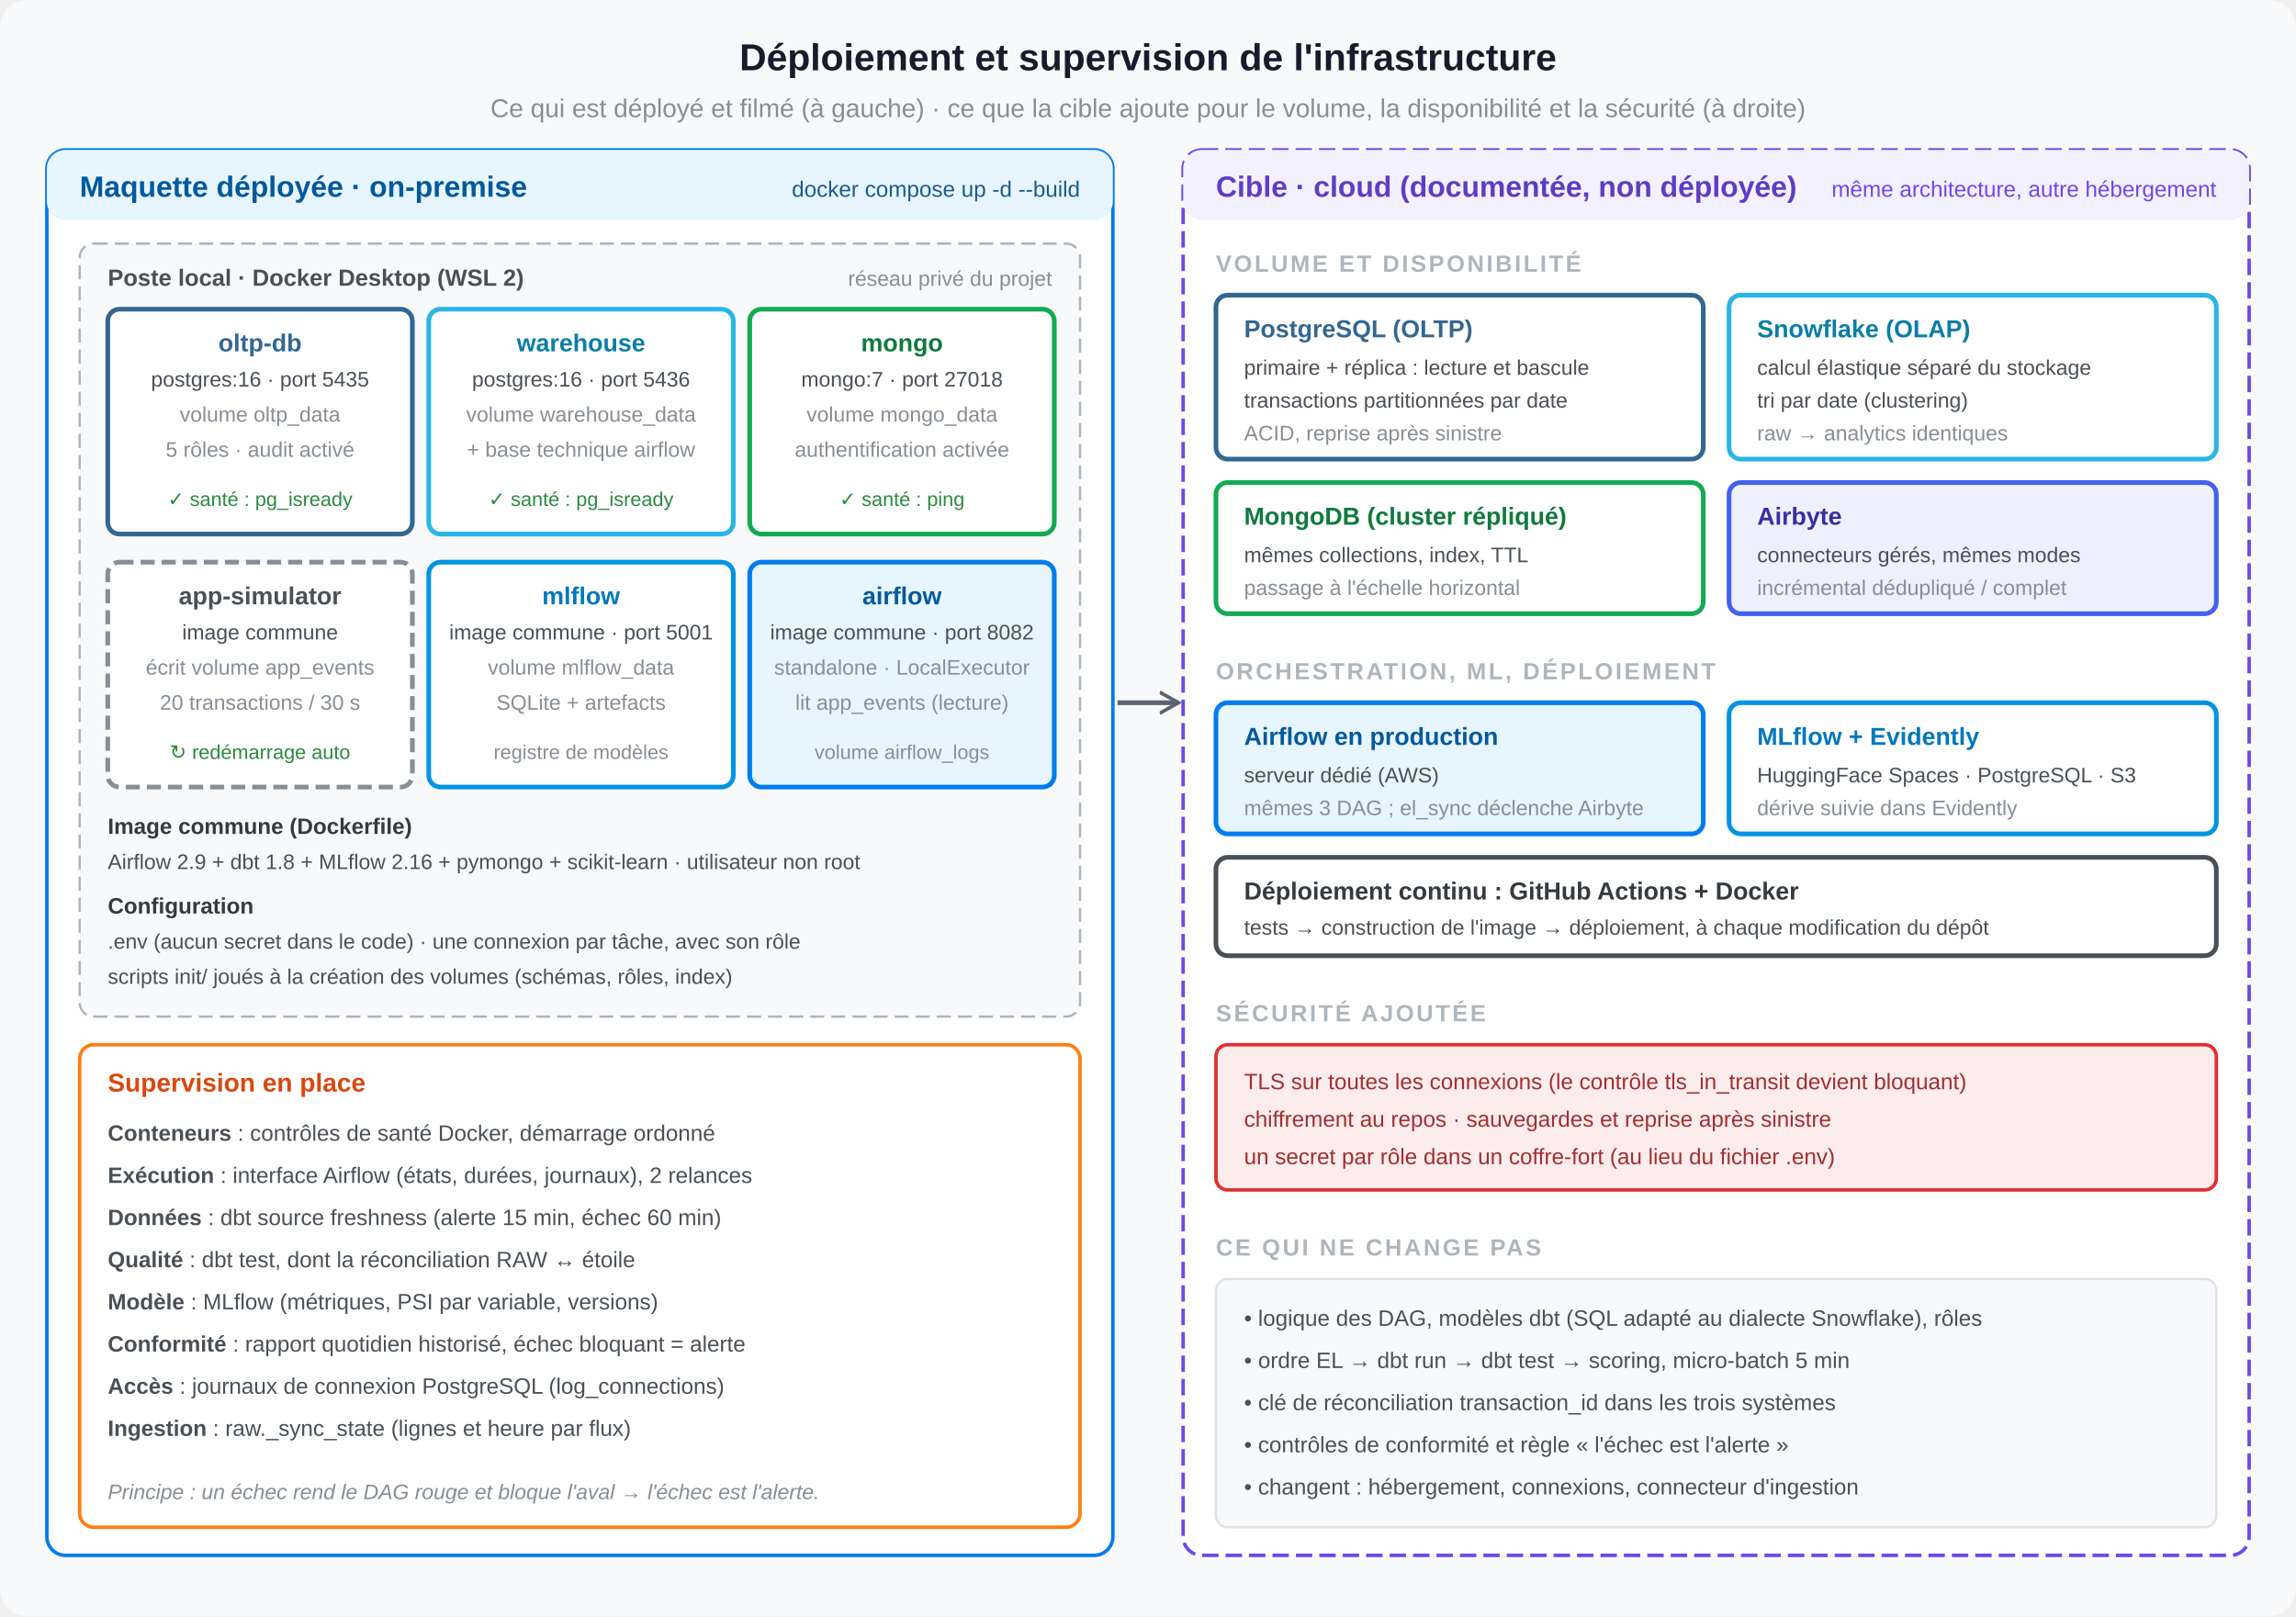
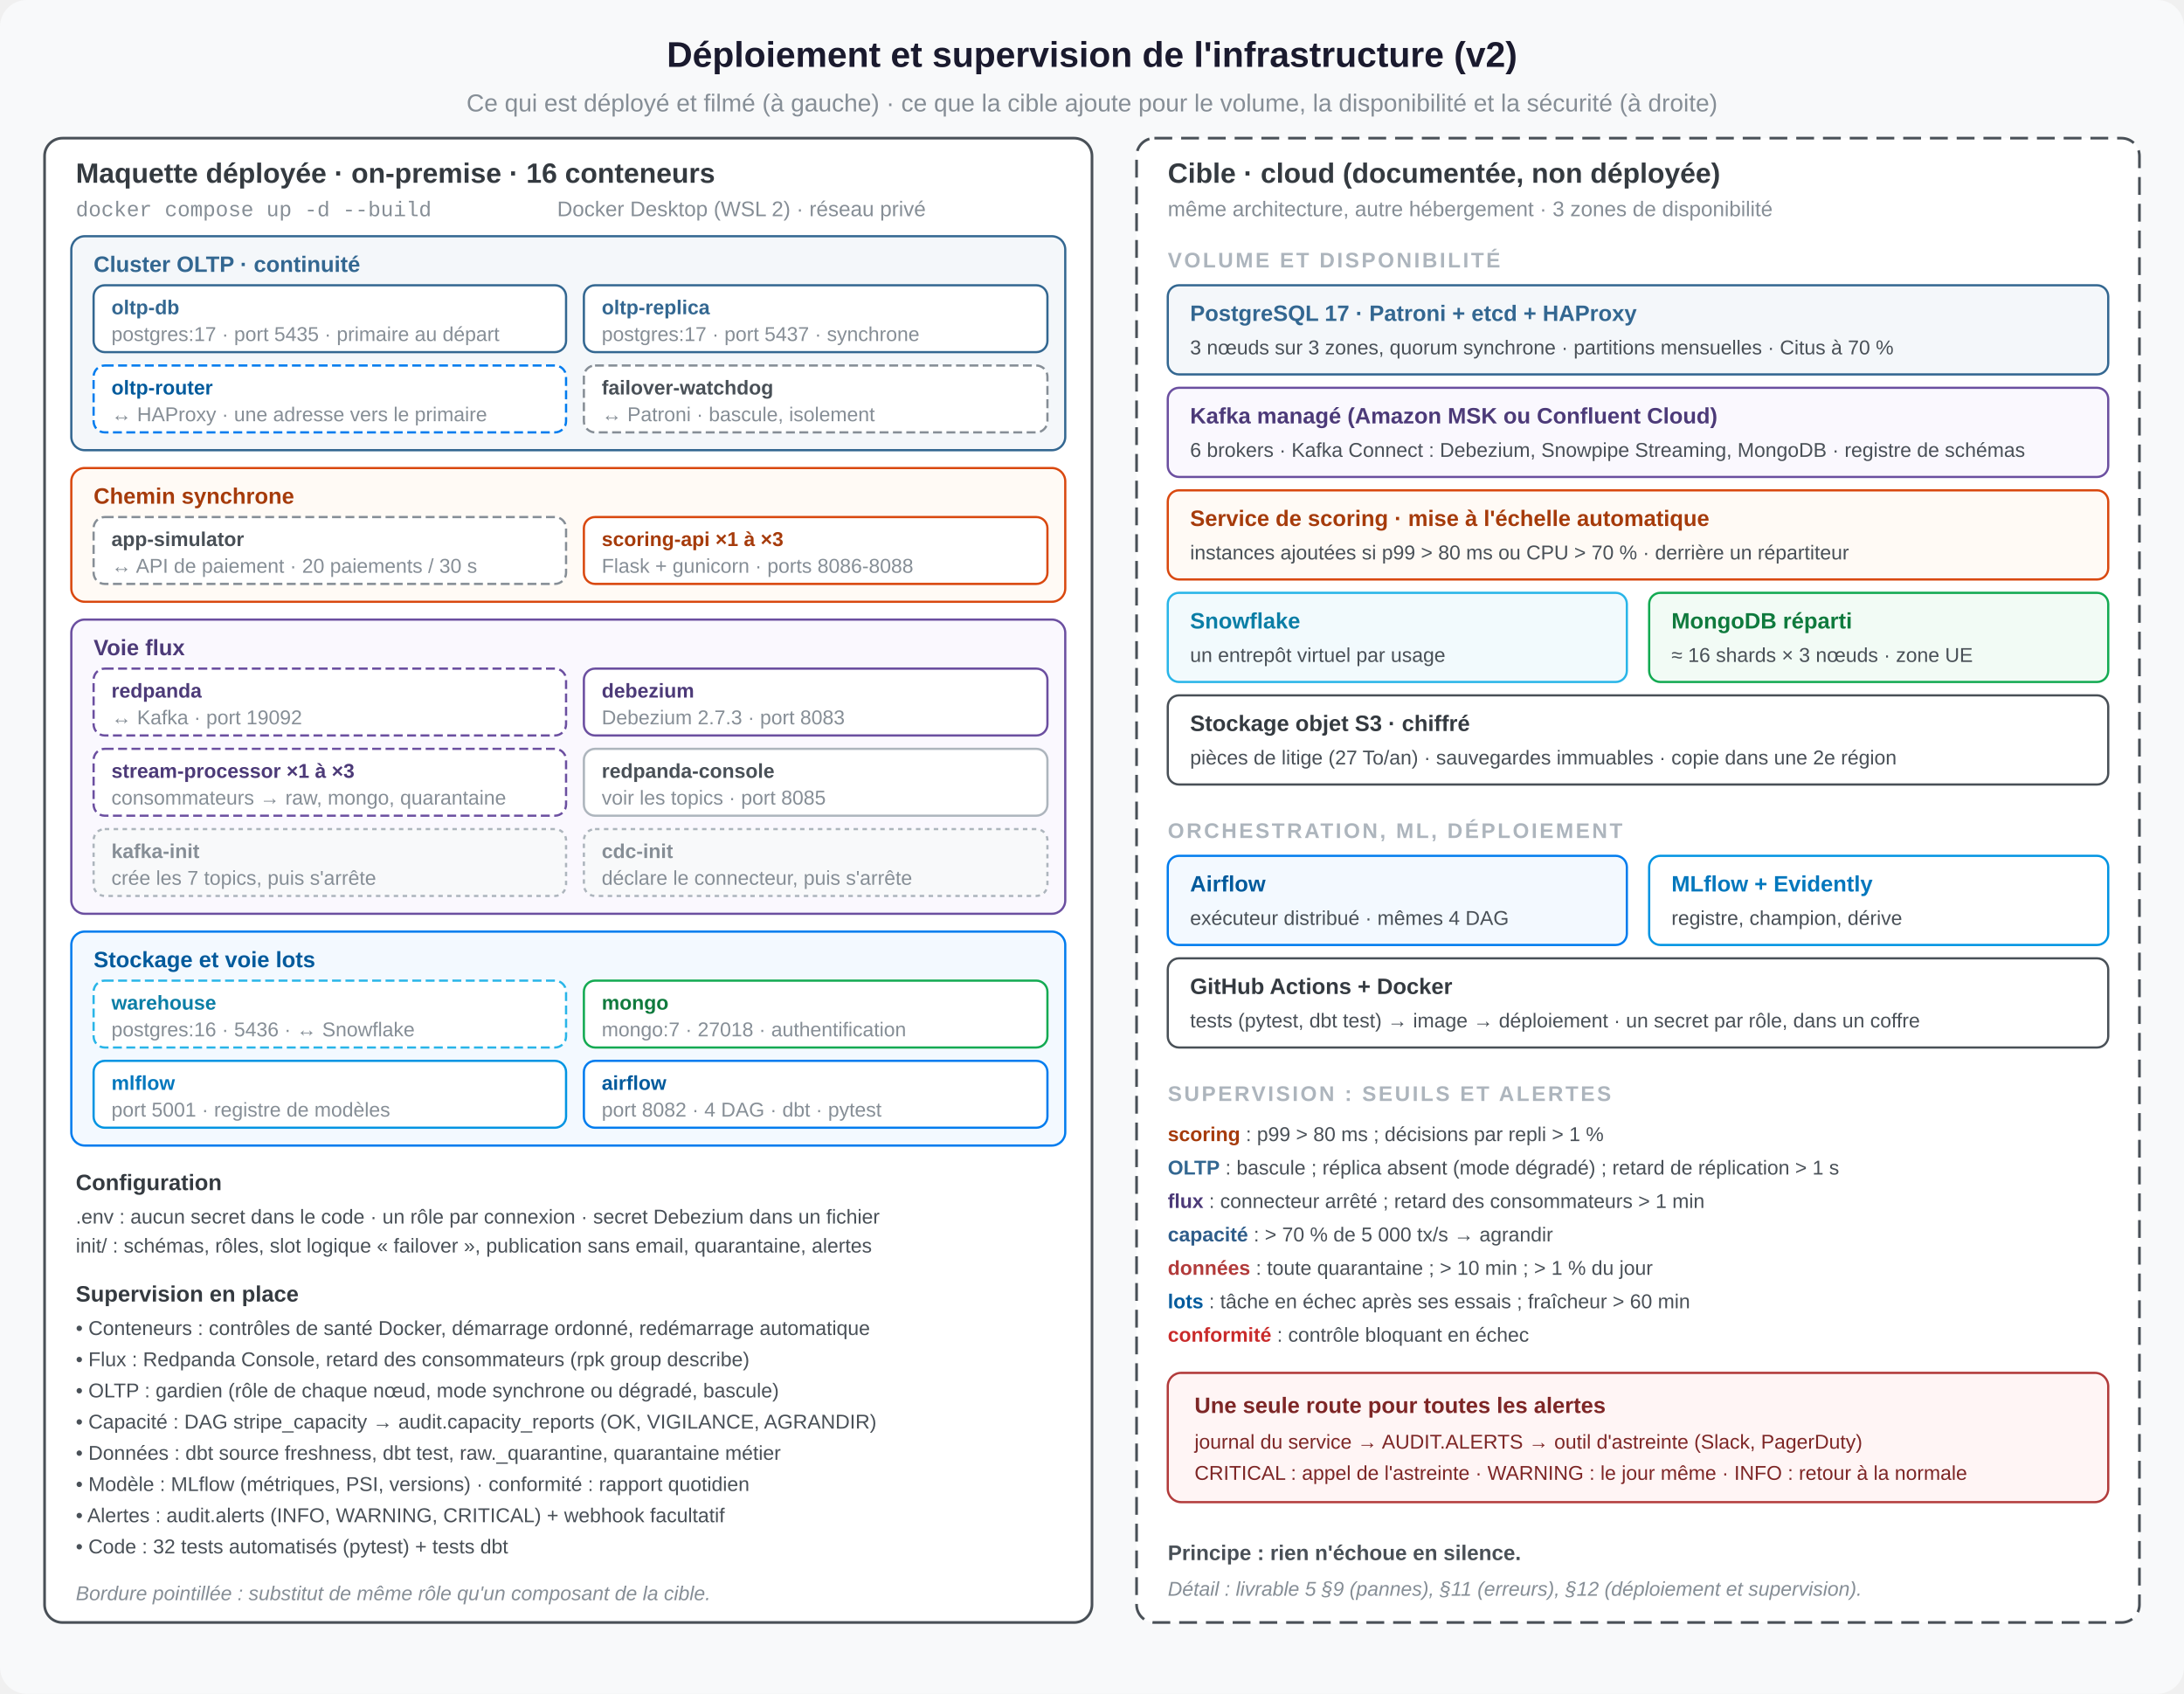
- <svg xmlns="http://www.w3.org/2000/svg" viewBox="0 0 980 690" role="img" font-family="'Segoe UI', Arial, sans-serif" font-size="12" style="background:#f8f9fa">
-   <defs>
-     <marker id="arr" markerWidth="11" markerHeight="11" refX="8" refY="5.5" orient="auto" markerUnits="userSpaceOnUse">
-       <path d="M0,1 L8,5.5 L0,10" stroke="#5b6472" stroke-width="1.5" fill="none" />
-     </marker>
-   </defs>
-   <rect width="980" height="690" fill="#f8f9fa" rx="12" />
-   <text x="490" y="30" text-anchor="middle" font-size="16" font-weight="700" fill="#1a1a2e">Déploiement et supervision de l'infrastructure</text>
+ <svg xmlns="http://www.w3.org/2000/svg" viewBox="0 0 980 760" role="img" font-family="'Segoe UI', Arial, sans-serif" font-size="12" style="background:#f8f9fa">
+   <rect width="980" height="760" fill="#f8f9fa" rx="12" />
+   <text x="490" y="30" text-anchor="middle" font-size="16" font-weight="700" fill="#1a1a2e">Déploiement et supervision de l'infrastructure (v2)</text>
  <text x="490" y="50" text-anchor="middle" font-size="11" fill="#868e96">Ce qui est déployé et filmé (à gauche) · ce que la cible ajoute pour le volume, la disponibilité et la sécurité (à droite)</text>
-   <rect x="20" y="64" width="455" height="600" rx="8" fill="#fff" stroke="#017cee" stroke-width="1.5" />
-   <rect x="20" y="64" width="455" height="30" rx="8" fill="#e7f5ff" />
-   <text x="34" y="84" font-size="12.5" font-weight="700" fill="#015a9c">Maquette déployée · on-premise</text>
-   <text x="461" y="84" text-anchor="end" font-size="9.5" fill="#1c5b86">docker compose up -d --build</text>
-   <rect x="34" y="104" width="427" height="330" rx="6" fill="#f8f9fa" stroke="#adb5bd" stroke-dasharray="6,3" />
-   <text x="46" y="122" font-size="10" font-weight="700" fill="#495057">Poste local · Docker Desktop (WSL 2)</text>
-   <text x="449" y="122" text-anchor="end" font-size="9" fill="#868e96">réseau privé du projet</text>
-   <rect x="46" y="132" width="130" height="96" rx="5" fill="#fff" stroke="#336791" stroke-width="2" />
-   <text x="111" y="150" text-anchor="middle" font-size="10.5" font-weight="700" fill="#336791">oltp-db</text>
-   <text x="111" y="165" text-anchor="middle" font-size="9" fill="#495057">postgres:16 · port 5435</text>
-   <text x="111" y="180" text-anchor="middle" font-size="9" fill="#868e96">volume oltp_data</text>
-   <text x="111" y="195" text-anchor="middle" font-size="9" fill="#868e96">5 rôles · audit activé</text>
-   <text x="111" y="216" text-anchor="middle" font-size="8.5" fill="#2b8a3e">✓ santé : pg_isready</text>
-   <rect x="183" y="132" width="130" height="96" rx="5" fill="#fff" stroke="#29b5e8" stroke-width="2" />
-   <text x="248" y="150" text-anchor="middle" font-size="10.5" font-weight="700" fill="#0b7ea6">warehouse</text>
-   <text x="248" y="165" text-anchor="middle" font-size="9" fill="#495057">postgres:16 · port 5436</text>
-   <text x="248" y="180" text-anchor="middle" font-size="9" fill="#868e96">volume warehouse_data</text>
-   <text x="248" y="195" text-anchor="middle" font-size="9" fill="#868e96">+ base technique airflow</text>
-   <text x="248" y="216" text-anchor="middle" font-size="8.5" fill="#2b8a3e">✓ santé : pg_isready</text>
-   <rect x="320" y="132" width="130" height="96" rx="5" fill="#fff" stroke="#13aa52" stroke-width="2" />
-   <text x="385" y="150" text-anchor="middle" font-size="10.5" font-weight="700" fill="#0f7a3d">mongo</text>
-   <text x="385" y="165" text-anchor="middle" font-size="9" fill="#495057">mongo:7 · port 27018</text>
-   <text x="385" y="180" text-anchor="middle" font-size="9" fill="#868e96">volume mongo_data</text>
-   <text x="385" y="195" text-anchor="middle" font-size="9" fill="#868e96">authentification activée</text>
-   <text x="385" y="216" text-anchor="middle" font-size="8.5" fill="#2b8a3e">✓ santé : ping</text>
-   <rect x="46" y="240" width="130" height="96" rx="5" fill="#fff" stroke="#868e96" stroke-width="2" stroke-dasharray="6,3" />
-   <text x="111" y="258" text-anchor="middle" font-size="10.5" font-weight="700" fill="#495057">app-simulator</text>
-   <text x="111" y="273" text-anchor="middle" font-size="9" fill="#495057">image commune</text>
-   <text x="111" y="288" text-anchor="middle" font-size="9" fill="#868e96">écrit volume app_events</text>
-   <text x="111" y="303" text-anchor="middle" font-size="9" fill="#868e96">20 transactions / 30 s</text>
-   <text x="111" y="324" text-anchor="middle" font-size="8.5" fill="#2b8a3e">↻ redémarrage auto</text>
-   <rect x="183" y="240" width="130" height="96" rx="5" fill="#fff" stroke="#0194e2" stroke-width="2" />
-   <text x="248" y="258" text-anchor="middle" font-size="10.5" font-weight="700" fill="#0277bd">mlflow</text>
-   <text x="248" y="273" text-anchor="middle" font-size="9" fill="#495057">image commune · port 5001</text>
-   <text x="248" y="288" text-anchor="middle" font-size="9" fill="#868e96">volume mlflow_data</text>
-   <text x="248" y="303" text-anchor="middle" font-size="9" fill="#868e96">SQLite + artefacts</text>
-   <text x="248" y="324" text-anchor="middle" font-size="8.5" fill="#868e96">registre de modèles</text>
-   <rect x="320" y="240" width="130" height="96" rx="5" fill="#e7f5ff" stroke="#017cee" stroke-width="2" />
-   <text x="385" y="258" text-anchor="middle" font-size="10.5" font-weight="700" fill="#015a9c">airflow</text>
-   <text x="385" y="273" text-anchor="middle" font-size="9" fill="#495057">image commune · port 8082</text>
-   <text x="385" y="288" text-anchor="middle" font-size="9" fill="#868e96">standalone · LocalExecutor</text>
-   <text x="385" y="303" text-anchor="middle" font-size="9" fill="#868e96">lit app_events (lecture)</text>
-   <text x="385" y="324" text-anchor="middle" font-size="8.5" fill="#868e96">volume airflow_logs</text>
-   <text x="46" y="356" font-size="9.5" font-weight="700" fill="#343a40">Image commune (Dockerfile)</text>
-   <text x="46" y="371" font-size="9" fill="#495057">Airflow 2.9 + dbt 1.8 + MLflow 2.16 + pymongo + scikit-learn · utilisateur non root</text>
-   <text x="46" y="390" font-size="9.5" font-weight="700" fill="#343a40">Configuration</text>
-   <text x="46" y="405" font-size="9" fill="#495057">.env (aucun secret dans le code) · une connexion par tâche, avec son rôle</text>
-   <text x="46" y="420" font-size="9" fill="#495057">scripts init/ joués à la création des volumes (schémas, rôles, index)</text>
-   <rect x="34" y="446" width="427" height="206" rx="6" fill="#fff" stroke="#fd7e14" stroke-width="1.5" />
-   <text x="46" y="466" font-size="11" font-weight="700" fill="#d9480f">Supervision en place</text>
-   <g font-size="9.5" fill="#495057">
-     <text x="46" y="487">
-       <tspan font-weight="700">Conteneurs</tspan> : contrôles de santé Docker, démarrage ordonné</text>
-     <text x="46" y="505">
-       <tspan font-weight="700">Exécution</tspan> : interface Airflow (états, durées, journaux), 2 relances</text>
-     <text x="46" y="523">
-       <tspan font-weight="700">Données</tspan> : dbt source freshness (alerte 15 min, échec 60 min)</text>
-     <text x="46" y="541">
-       <tspan font-weight="700">Qualité</tspan> : dbt test, dont la réconciliation RAW ↔ étoile</text>
-     <text x="46" y="559">
-       <tspan font-weight="700">Modèle</tspan> : MLflow (métriques, PSI par variable, versions)</text>
-     <text x="46" y="577">
-       <tspan font-weight="700">Conformité</tspan> : rapport quotidien historisé, échec bloquant = alerte</text>
-     <text x="46" y="595">
-       <tspan font-weight="700">Accès</tspan> : journaux de connexion PostgreSQL (log_connections)</text>
-     <text x="46" y="613">
-       <tspan font-weight="700">Ingestion</tspan> : raw._sync_state (lignes et heure par flux)</text>
+   <rect x="20" y="62" width="470" height="666" rx="8" fill="#fff" stroke="#495057" stroke-width="1.2" />
+   <text x="34" y="82" font-size="12.5" font-weight="700" fill="#343a40">Maquette déployée · on-premise · 16 conteneurs</text>
+   <text x="34" y="97" font-size="9.5" fill="#868e96" font-family="Consolas, 'Courier New', monospace">docker compose up -d --build</text>
+   <text x="250" y="97" font-size="9.5" fill="#868e96">Docker Desktop (WSL 2) · réseau privé</text>
+   <g font-size="9">
+     <rect x="32" y="106" width="446" height="96" rx="6" fill="#f4f7fa" stroke="#336791" />
+     <text x="42" y="122" font-size="10" font-weight="700" fill="#336791">Cluster OLTP · continuité</text>
+     <rect x="42" y="128" width="212" height="30" rx="5" fill="#fff" stroke="#336791" />
+     <text x="50" y="141" font-weight="700" fill="#336791">oltp-db</text>
+     <text x="50" y="153" fill="#868e96">postgres:17 · port 5435 · primaire au départ</text>
+     <rect x="262" y="128" width="208" height="30" rx="5" fill="#fff" stroke="#336791" />
+     <text x="270" y="141" font-weight="700" fill="#336791">oltp-replica</text>
+     <text x="270" y="153" fill="#868e96">postgres:17 · port 5437 · synchrone</text>
+     <rect x="42" y="164" width="212" height="30" rx="5" fill="#fff" stroke="#017cee" stroke-dasharray="4,2" />
+     <text x="50" y="177" font-weight="700" fill="#015a9c">oltp-router</text>
+     <text x="50" y="189" fill="#868e96">↔ HAProxy · une adresse vers le primaire</text>
+     <rect x="262" y="164" width="208" height="30" rx="5" fill="#fff" stroke="#868e96" stroke-dasharray="4,2" />
+     <text x="270" y="177" font-weight="700" fill="#495057">failover-watchdog</text>
+     <text x="270" y="189" fill="#868e96">↔ Patroni · bascule, isolement</text>
+     <rect x="32" y="210" width="446" height="60" rx="6" fill="#fffaf5" stroke="#d9480f" />
+     <text x="42" y="226" font-size="10" font-weight="700" fill="#a63b0b">Chemin synchrone</text>
+     <rect x="42" y="232" width="212" height="30" rx="5" fill="#fff" stroke="#868e96" stroke-dasharray="4,2" />
+     <text x="50" y="245" font-weight="700" fill="#495057">app-simulator</text>
+     <text x="50" y="257" fill="#868e96">↔ API de paiement · 20 paiements / 30 s</text>
+     <rect x="262" y="232" width="208" height="30" rx="5" fill="#fff" stroke="#d9480f" />
+     <text x="270" y="245" font-weight="700" fill="#a63b0b">scoring-api ×1 à ×3</text>
+     <text x="270" y="257" fill="#868e96">Flask + gunicorn · ports 8086-8088</text>
+     <rect x="32" y="278" width="446" height="132" rx="6" fill="#faf8fe" stroke="#6b4fa0" />
+     <text x="42" y="294" font-size="10" font-weight="700" fill="#4c3a78">Voie flux</text>
+     <rect x="42" y="300" width="212" height="30" rx="5" fill="#fff" stroke="#6b4fa0" stroke-dasharray="4,2" />
+     <text x="50" y="313" font-weight="700" fill="#4c3a78">redpanda</text>
+     <text x="50" y="325" fill="#868e96">↔ Kafka · port 19092</text>
+     <rect x="262" y="300" width="208" height="30" rx="5" fill="#fff" stroke="#6b4fa0" />
+     <text x="270" y="313" font-weight="700" fill="#4c3a78">debezium</text>
+     <text x="270" y="325" fill="#868e96">Debezium 2.7.3 · port 8083</text>
+     <rect x="42" y="336" width="212" height="30" rx="5" fill="#fff" stroke="#6b4fa0" stroke-dasharray="4,2" />
+     <text x="50" y="349" font-weight="700" fill="#4c3a78">stream-processor ×1 à ×3</text>
+     <text x="50" y="361" fill="#868e96">consommateurs → raw, mongo, quarantaine</text>
+     <rect x="262" y="336" width="208" height="30" rx="5" fill="#fff" stroke="#adb5bd" />
+     <text x="270" y="349" font-weight="700" fill="#495057">redpanda-console</text>
+     <text x="270" y="361" fill="#868e96">voir les topics · port 8085</text>
+     <rect x="42" y="372" width="212" height="30" rx="5" fill="#f8f9fa" stroke="#adb5bd" stroke-dasharray="2,2" />
+     <text x="50" y="385" font-weight="700" fill="#868e96">kafka-init</text>
+     <text x="50" y="397" fill="#868e96">crée les 7 topics, puis s'arrête</text>
+     <rect x="262" y="372" width="208" height="30" rx="5" fill="#f8f9fa" stroke="#adb5bd" stroke-dasharray="2,2" />
+     <text x="270" y="385" font-weight="700" fill="#868e96">cdc-init</text>
+     <text x="270" y="397" fill="#868e96">déclare le connecteur, puis s'arrête</text>
+     <rect x="32" y="418" width="446" height="96" rx="6" fill="#f3f9ff" stroke="#017cee" />
+     <text x="42" y="434" font-size="10" font-weight="700" fill="#015a9c">Stockage et voie lots</text>
+     <rect x="42" y="440" width="212" height="30" rx="5" fill="#fff" stroke="#29b5e8" stroke-dasharray="4,2" />
+     <text x="50" y="453" font-weight="700" fill="#0b7ea6">warehouse</text>
+     <text x="50" y="465" fill="#868e96">postgres:16 · 5436 · ↔ Snowflake</text>
+     <rect x="262" y="440" width="208" height="30" rx="5" fill="#fff" stroke="#13aa52" />
+     <text x="270" y="453" font-weight="700" fill="#0f7a3d">mongo</text>
+     <text x="270" y="465" fill="#868e96">mongo:7 · 27018 · authentification</text>
+     <rect x="42" y="476" width="212" height="30" rx="5" fill="#fff" stroke="#0194e2" />
+     <text x="50" y="489" font-weight="700" fill="#0277bd">mlflow</text>
+     <text x="50" y="501" fill="#868e96">port 5001 · registre de modèles</text>
+     <rect x="262" y="476" width="208" height="30" rx="5" fill="#fff" stroke="#017cee" />
+     <text x="270" y="489" font-weight="700" fill="#015a9c">airflow</text>
+     <text x="270" y="501" fill="#868e96">port 8082 · 4 DAG · dbt · pytest</text>
  </g>
-   <text x="46" y="640" font-size="9" fill="#868e96" font-style="italic">Principe : un échec rend le DAG rouge et bloque l'aval → l'échec est l'alerte.</text>
-   <path d="M 477,300 H 503" fill="none" stroke="#5b6472" stroke-width="2" marker-end="url(#arr)" />
-   <rect x="505" y="64" width="455" height="600" rx="8" fill="#fff" stroke="#7048e8" stroke-width="1.5" stroke-dasharray="7,3" />
-   <rect x="505" y="64" width="455" height="30" rx="8" fill="#f3f0ff" />
-   <text x="519" y="84" font-size="12.5" font-weight="700" fill="#5f3dc4">Cible · cloud (documentée, non déployée)</text>
-   <text x="946" y="84" text-anchor="end" font-size="9.5" fill="#7048e8">même architecture, autre hébergement</text>
-   <text x="519" y="116" font-size="10" font-weight="700" fill="#adb5bd" letter-spacing="1">VOLUME ET DISPONIBILITÉ</text>
-   <rect x="519" y="126" width="208" height="70" rx="5" fill="#fff" stroke="#336791" stroke-width="2" />
-   <text x="531" y="144" font-size="10.5" font-weight="700" fill="#336791">PostgreSQL (OLTP)</text>
-   <text x="531" y="160" font-size="9" fill="#495057">primaire + réplica : lecture et bascule</text>
-   <text x="531" y="174" font-size="9" fill="#495057">transactions partitionnées par date</text>
-   <text x="531" y="188" font-size="9" fill="#868e96">ACID, reprise après sinistre</text>
-   <rect x="738" y="126" width="208" height="70" rx="5" fill="#fff" stroke="#29b5e8" stroke-width="2" />
-   <text x="750" y="144" font-size="10.5" font-weight="700" fill="#0b7ea6">Snowflake (OLAP)</text>
-   <text x="750" y="160" font-size="9" fill="#495057">calcul élastique séparé du stockage</text>
-   <text x="750" y="174" font-size="9" fill="#495057">tri par date (clustering)</text>
-   <text x="750" y="188" font-size="9" fill="#868e96">raw → analytics identiques</text>
-   <rect x="519" y="206" width="208" height="56" rx="5" fill="#fff" stroke="#13aa52" stroke-width="2" />
-   <text x="531" y="224" font-size="10.5" font-weight="700" fill="#0f7a3d">MongoDB (cluster répliqué)</text>
-   <text x="531" y="240" font-size="9" fill="#495057">mêmes collections, index, TTL</text>
-   <text x="531" y="254" font-size="9" fill="#868e96">passage à l'échelle horizontal</text>
-   <rect x="738" y="206" width="208" height="56" rx="5" fill="#eef0ff" stroke="#4361ee" stroke-width="2" />
-   <text x="750" y="224" font-size="10.5" font-weight="700" fill="#3730a3">Airbyte</text>
-   <text x="750" y="240" font-size="9" fill="#495057">connecteurs gérés, mêmes modes</text>
-   <text x="750" y="254" font-size="9" fill="#868e96">incrémental dédupliqué / complet</text>
-   <text x="519" y="290" font-size="10" font-weight="700" fill="#adb5bd" letter-spacing="1">ORCHESTRATION, ML, DÉPLOIEMENT</text>
-   <rect x="519" y="300" width="208" height="56" rx="5" fill="#e7f5ff" stroke="#017cee" stroke-width="2" />
-   <text x="531" y="318" font-size="10.5" font-weight="700" fill="#015a9c">Airflow en production</text>
-   <text x="531" y="334" font-size="9" fill="#495057">serveur dédié (AWS)</text>
-   <text x="531" y="348" font-size="9" fill="#868e96">mêmes 3 DAG ; el_sync déclenche Airbyte</text>
-   <rect x="738" y="300" width="208" height="56" rx="5" fill="#fff" stroke="#0194e2" stroke-width="2" />
-   <text x="750" y="318" font-size="10.5" font-weight="700" fill="#0277bd">MLflow + Evidently</text>
-   <text x="750" y="334" font-size="9" fill="#495057">HuggingFace Spaces · PostgreSQL · S3</text>
-   <text x="750" y="348" font-size="9" fill="#868e96">dérive suivie dans Evidently</text>
-   <rect x="519" y="366" width="427" height="42" rx="5" fill="#fff" stroke="#495057" stroke-width="2" />
-   <text x="531" y="384" font-size="10.5" font-weight="700" fill="#343a40">Déploiement continu : GitHub Actions + Docker</text>
-   <text x="531" y="399" font-size="9" fill="#495057">tests → construction de l'image → déploiement, à chaque modification du dépôt</text>
-   <text x="519" y="436" font-size="10" font-weight="700" fill="#adb5bd" letter-spacing="1">SÉCURITÉ AJOUTÉE</text>
-   <rect x="519" y="446" width="427" height="62" rx="5" fill="#fdecec" stroke="#e03131" stroke-width="1.5" />
-   <text x="531" y="465" font-size="9.5" fill="#a13030">TLS sur toutes les connexions (le contrôle tls_in_transit devient bloquant)</text>
-   <text x="531" y="481" font-size="9.5" fill="#a13030">chiffrement au repos · sauvegardes et reprise après sinistre</text>
-   <text x="531" y="497" font-size="9.5" fill="#a13030">un secret par rôle dans un coffre-fort (au lieu du fichier .env)</text>
-   <text x="519" y="536" font-size="10" font-weight="700" fill="#adb5bd" letter-spacing="1">CE QUI NE CHANGE PAS</text>
-   <rect x="519" y="546" width="427" height="106" rx="5" fill="#f8f9fa" stroke="#dee2e6" />
-   <g font-size="9.5" fill="#495057">
-     <text x="531" y="566">• logique des DAG, modèles dbt (SQL adapté au dialecte Snowflake), rôles</text>
-     <text x="531" y="584">• ordre EL → dbt run → dbt test → scoring, micro-batch 5 min</text>
-     <text x="531" y="602">• clé de réconciliation transaction_id dans les trois systèmes</text>
-     <text x="531" y="620">• contrôles de conformité et règle « l'échec est l'alerte »</text>
-     <text x="531" y="638">• changent : hébergement, connexions, connecteur d'ingestion</text>
+   <text x="34" y="534" font-size="10" font-weight="700" fill="#343a40">Configuration</text>
+   <g font-size="9" fill="#495057">
+     <text x="34" y="549">.env : aucun secret dans le code · un rôle par connexion · secret Debezium dans un fichier</text>
+     <text x="34" y="562">init/ : schémas, rôles, slot logique « failover », publication sans email, quarantaine, alertes</text>
  </g>
+   <text x="34" y="584" font-size="10" font-weight="700" fill="#343a40">Supervision en place</text>
+   <g font-size="9" fill="#495057">
+     <text x="34" y="599">• Conteneurs : contrôles de santé Docker, démarrage ordonné, redémarrage automatique</text>
+     <text x="34" y="613">• Flux : Redpanda Console, retard des consommateurs (rpk group describe)</text>
+     <text x="34" y="627">• OLTP : gardien (rôle de chaque nœud, mode synchrone ou dégradé, bascule)</text>
+     <text x="34" y="641">• Capacité : DAG stripe_capacity → audit.capacity_reports (OK, VIGILANCE, AGRANDIR)</text>
+     <text x="34" y="655">• Données : dbt source freshness, dbt test, raw._quarantine, quarantaine métier</text>
+     <text x="34" y="669">• Modèle : MLflow (métriques, PSI, versions) · conformité : rapport quotidien</text>
+     <text x="34" y="683">• Alertes : audit.alerts (INFO, WARNING, CRITICAL) + webhook facultatif</text>
+     <text x="34" y="697">• Code : 32 tests automatisés (pytest) + tests dbt</text>
+   </g>
+   <text x="34" y="718" font-size="9" fill="#868e96" font-style="italic">Bordure pointillée : substitut de même rôle qu'un composant de la cible.</text>
+   <rect x="510" y="62" width="450" height="666" rx="8" fill="#fff" stroke="#495057" stroke-width="1.2" stroke-dasharray="8,4" />
+   <text x="524" y="82" font-size="12.5" font-weight="700" fill="#343a40">Cible · cloud (documentée, non déployée)</text>
+   <text x="524" y="97" font-size="9.5" fill="#868e96">même architecture, autre hébergement · 3 zones de disponibilité</text>
+   <text x="524" y="120" font-size="9.5" font-weight="700" fill="#adb5bd" letter-spacing="1">VOLUME ET DISPONIBILITÉ</text>
+   <g font-size="9">
+     <rect x="524" y="128" width="422" height="40" rx="5" fill="#f4f7fa" stroke="#336791" />
+     <text x="534" y="144" font-size="10" font-weight="700" fill="#336791">PostgreSQL 17 · Patroni + etcd + HAProxy</text>
+     <text x="534" y="159" fill="#495057">3 nœuds sur 3 zones, quorum synchrone · partitions mensuelles · Citus à 70 %</text>
+     <rect x="524" y="174" width="422" height="40" rx="5" fill="#faf8fe" stroke="#6b4fa0" />
+     <text x="534" y="190" font-size="10" font-weight="700" fill="#4c3a78">Kafka managé (Amazon MSK ou Confluent Cloud)</text>
+     <text x="534" y="205" fill="#495057">6 brokers · Kafka Connect : Debezium, Snowpipe Streaming, MongoDB · registre de schémas</text>
+     <rect x="524" y="220" width="422" height="40" rx="5" fill="#fffaf5" stroke="#d9480f" />
+     <text x="534" y="236" font-size="10" font-weight="700" fill="#a63b0b">Service de scoring · mise à l'échelle automatique</text>
+     <text x="534" y="251" fill="#495057">instances ajoutées si p99 &gt; 80 ms ou CPU &gt; 70 % · derrière un répartiteur</text>
+     <rect x="524" y="266" width="206" height="40" rx="5" fill="#f2fafd" stroke="#29b5e8" />
+     <text x="534" y="282" font-size="10" font-weight="700" fill="#0b7ea6">Snowflake</text>
+     <text x="534" y="297" fill="#495057">un entrepôt virtuel par usage</text>
+     <rect x="740" y="266" width="206" height="40" rx="5" fill="#f2fbf5" stroke="#13aa52" />
+     <text x="750" y="282" font-size="10" font-weight="700" fill="#0f7a3d">MongoDB réparti</text>
+     <text x="750" y="297" fill="#495057">≈ 16 shards × 3 nœuds · zone UE</text>
+     <rect x="524" y="312" width="422" height="40" rx="5" fill="#fff" stroke="#495057" />
+     <text x="534" y="328" font-size="10" font-weight="700" fill="#343a40">Stockage objet S3 · chiffré</text>
+     <text x="534" y="343" fill="#495057">pièces de litige (27 To/an) · sauvegardes immuables · copie dans une 2e région</text>
+   </g>
+   <text x="524" y="376" font-size="9.5" font-weight="700" fill="#adb5bd" letter-spacing="1">ORCHESTRATION, ML, DÉPLOIEMENT</text>
+   <g font-size="9">
+     <rect x="524" y="384" width="206" height="40" rx="5" fill="#f3f9ff" stroke="#017cee" />
+     <text x="534" y="400" font-size="10" font-weight="700" fill="#015a9c">Airflow</text>
+     <text x="534" y="415" fill="#495057">exécuteur distribué · mêmes 4 DAG</text>
+     <rect x="740" y="384" width="206" height="40" rx="5" fill="#fff" stroke="#0194e2" />
+     <text x="750" y="400" font-size="10" font-weight="700" fill="#0277bd">MLflow + Evidently</text>
+     <text x="750" y="415" fill="#495057">registre, champion, dérive</text>
+     <rect x="524" y="430" width="422" height="40" rx="5" fill="#fff" stroke="#495057" />
+     <text x="534" y="446" font-size="10" font-weight="700" fill="#343a40">GitHub Actions + Docker</text>
+     <text x="534" y="461" fill="#495057">tests (pytest, dbt test) → image → déploiement · un secret par rôle, dans un coffre</text>
+   </g>
+   <text x="524" y="494" font-size="9.5" font-weight="700" fill="#adb5bd" letter-spacing="1">SUPERVISION : SEUILS ET ALERTES</text>
+   <g font-size="9" fill="#495057">
+     <text x="524" y="512">
+       <tspan font-weight="700" fill="#a63b0b">scoring</tspan> : p99 &gt; 80 ms ; décisions par repli &gt; 1 %</text>
+     <text x="524" y="527">
+       <tspan font-weight="700" fill="#336791">OLTP</tspan> : bascule ; réplica absent (mode dégradé) ; retard de réplication &gt; 1 s</text>
+     <text x="524" y="542">
+       <tspan font-weight="700" fill="#4c3a78">flux</tspan> : connecteur arrêté ; retard des consommateurs &gt; 1 min</text>
+     <text x="524" y="557">
+       <tspan font-weight="700" fill="#2f5d8a">capacité</tspan> : &gt; 70 % de 5 000 tx/s → agrandir</text>
+     <text x="524" y="572">
+       <tspan font-weight="700" fill="#b23b3b">données</tspan> : toute quarantaine ; &gt; 10 min ; &gt; 1 % du jour</text>
+     <text x="524" y="587">
+       <tspan font-weight="700" fill="#015a9c">lots</tspan> : tâche en échec après ses essais ; fraîcheur &gt; 60 min</text>
+     <text x="524" y="602">
+       <tspan font-weight="700" fill="#c92a2a">conformité</tspan> : contrôle bloquant en échec</text>
+   </g>
+   <rect x="524" y="616" width="422" height="58" rx="6" fill="#fff5f5" stroke="#b23b3b" />
+   <text x="536" y="634" font-size="10" font-weight="700" fill="#7d2626">Une seule route pour toutes les alertes</text>
+   <text x="536" y="650" font-size="9" fill="#7d2626">journal du service → AUDIT.ALERTS → outil d'astreinte (Slack, PagerDuty)</text>
+   <text x="536" y="664" font-size="9" fill="#7d2626">CRITICAL : appel de l'astreinte · WARNING : le jour même · INFO : retour à la normale</text>
+   <text x="524" y="700" font-size="9.5" fill="#495057" font-weight="700">Principe : rien n'échoue en silence.</text>
+   <text x="524" y="716" font-size="9" fill="#868e96" font-style="italic">Détail : livrable 5 §9 (pannes), §11 (erreurs), §12 (déploiement et supervision).</text>
</svg>
